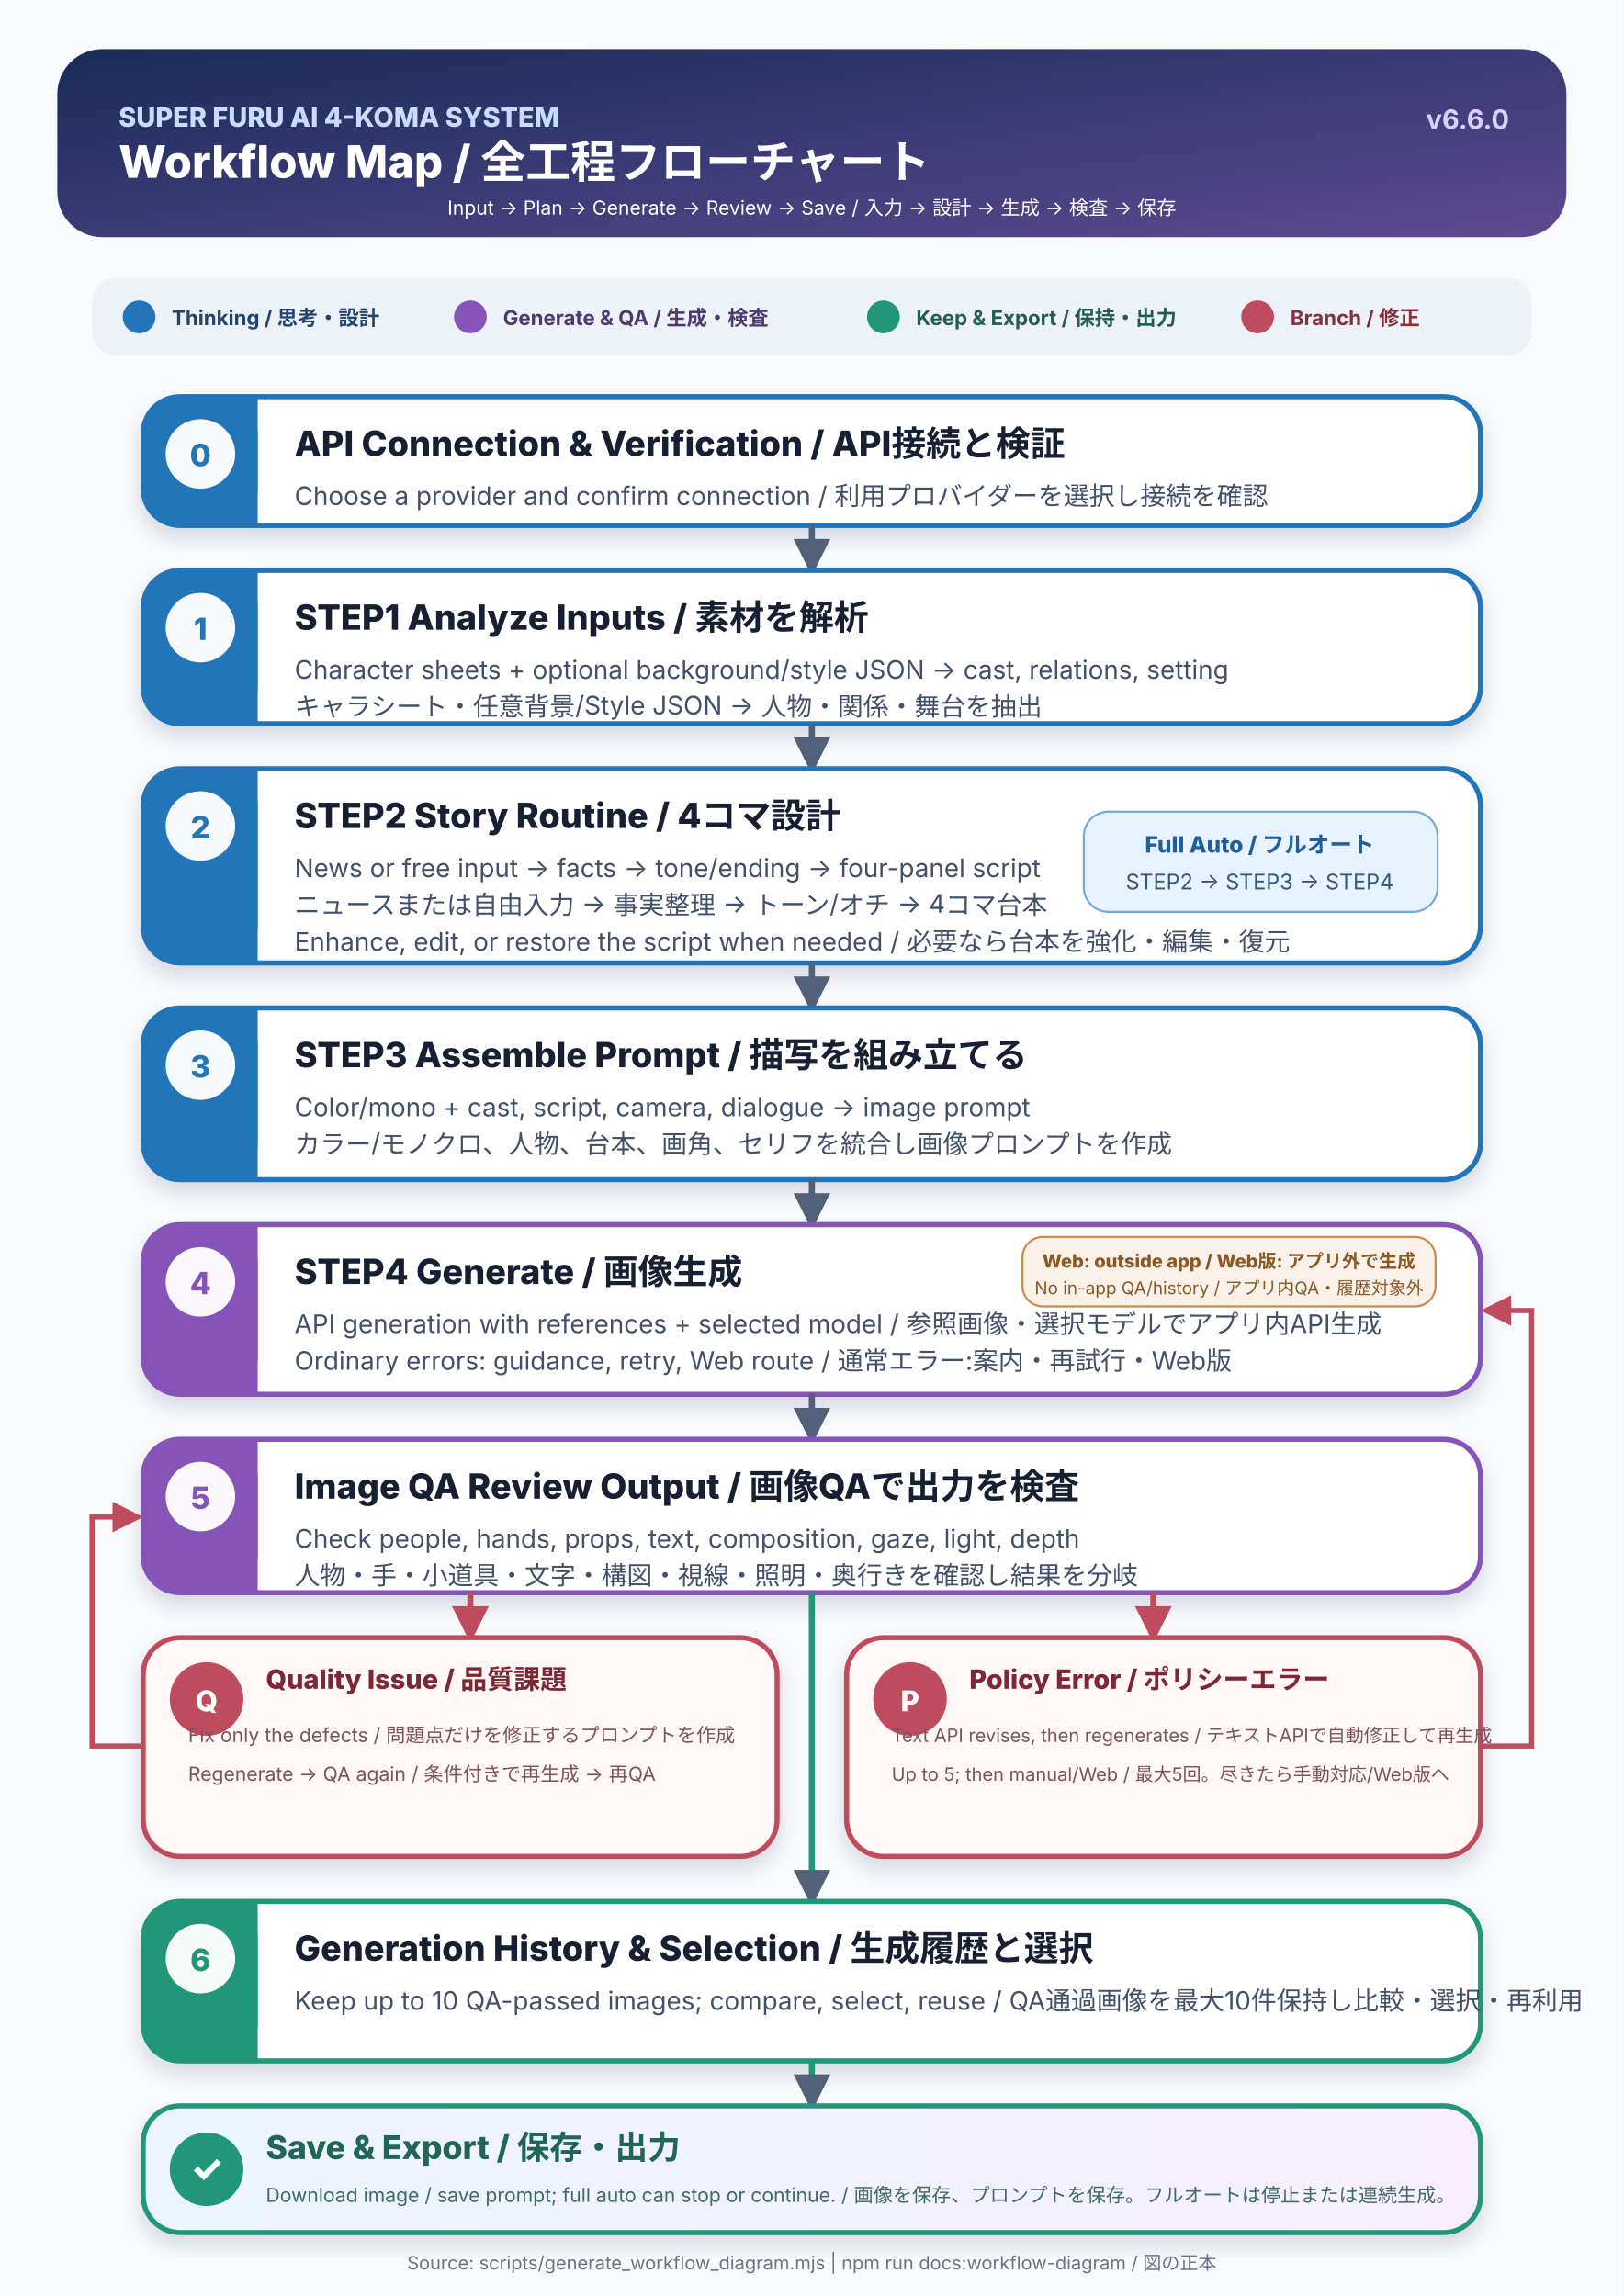
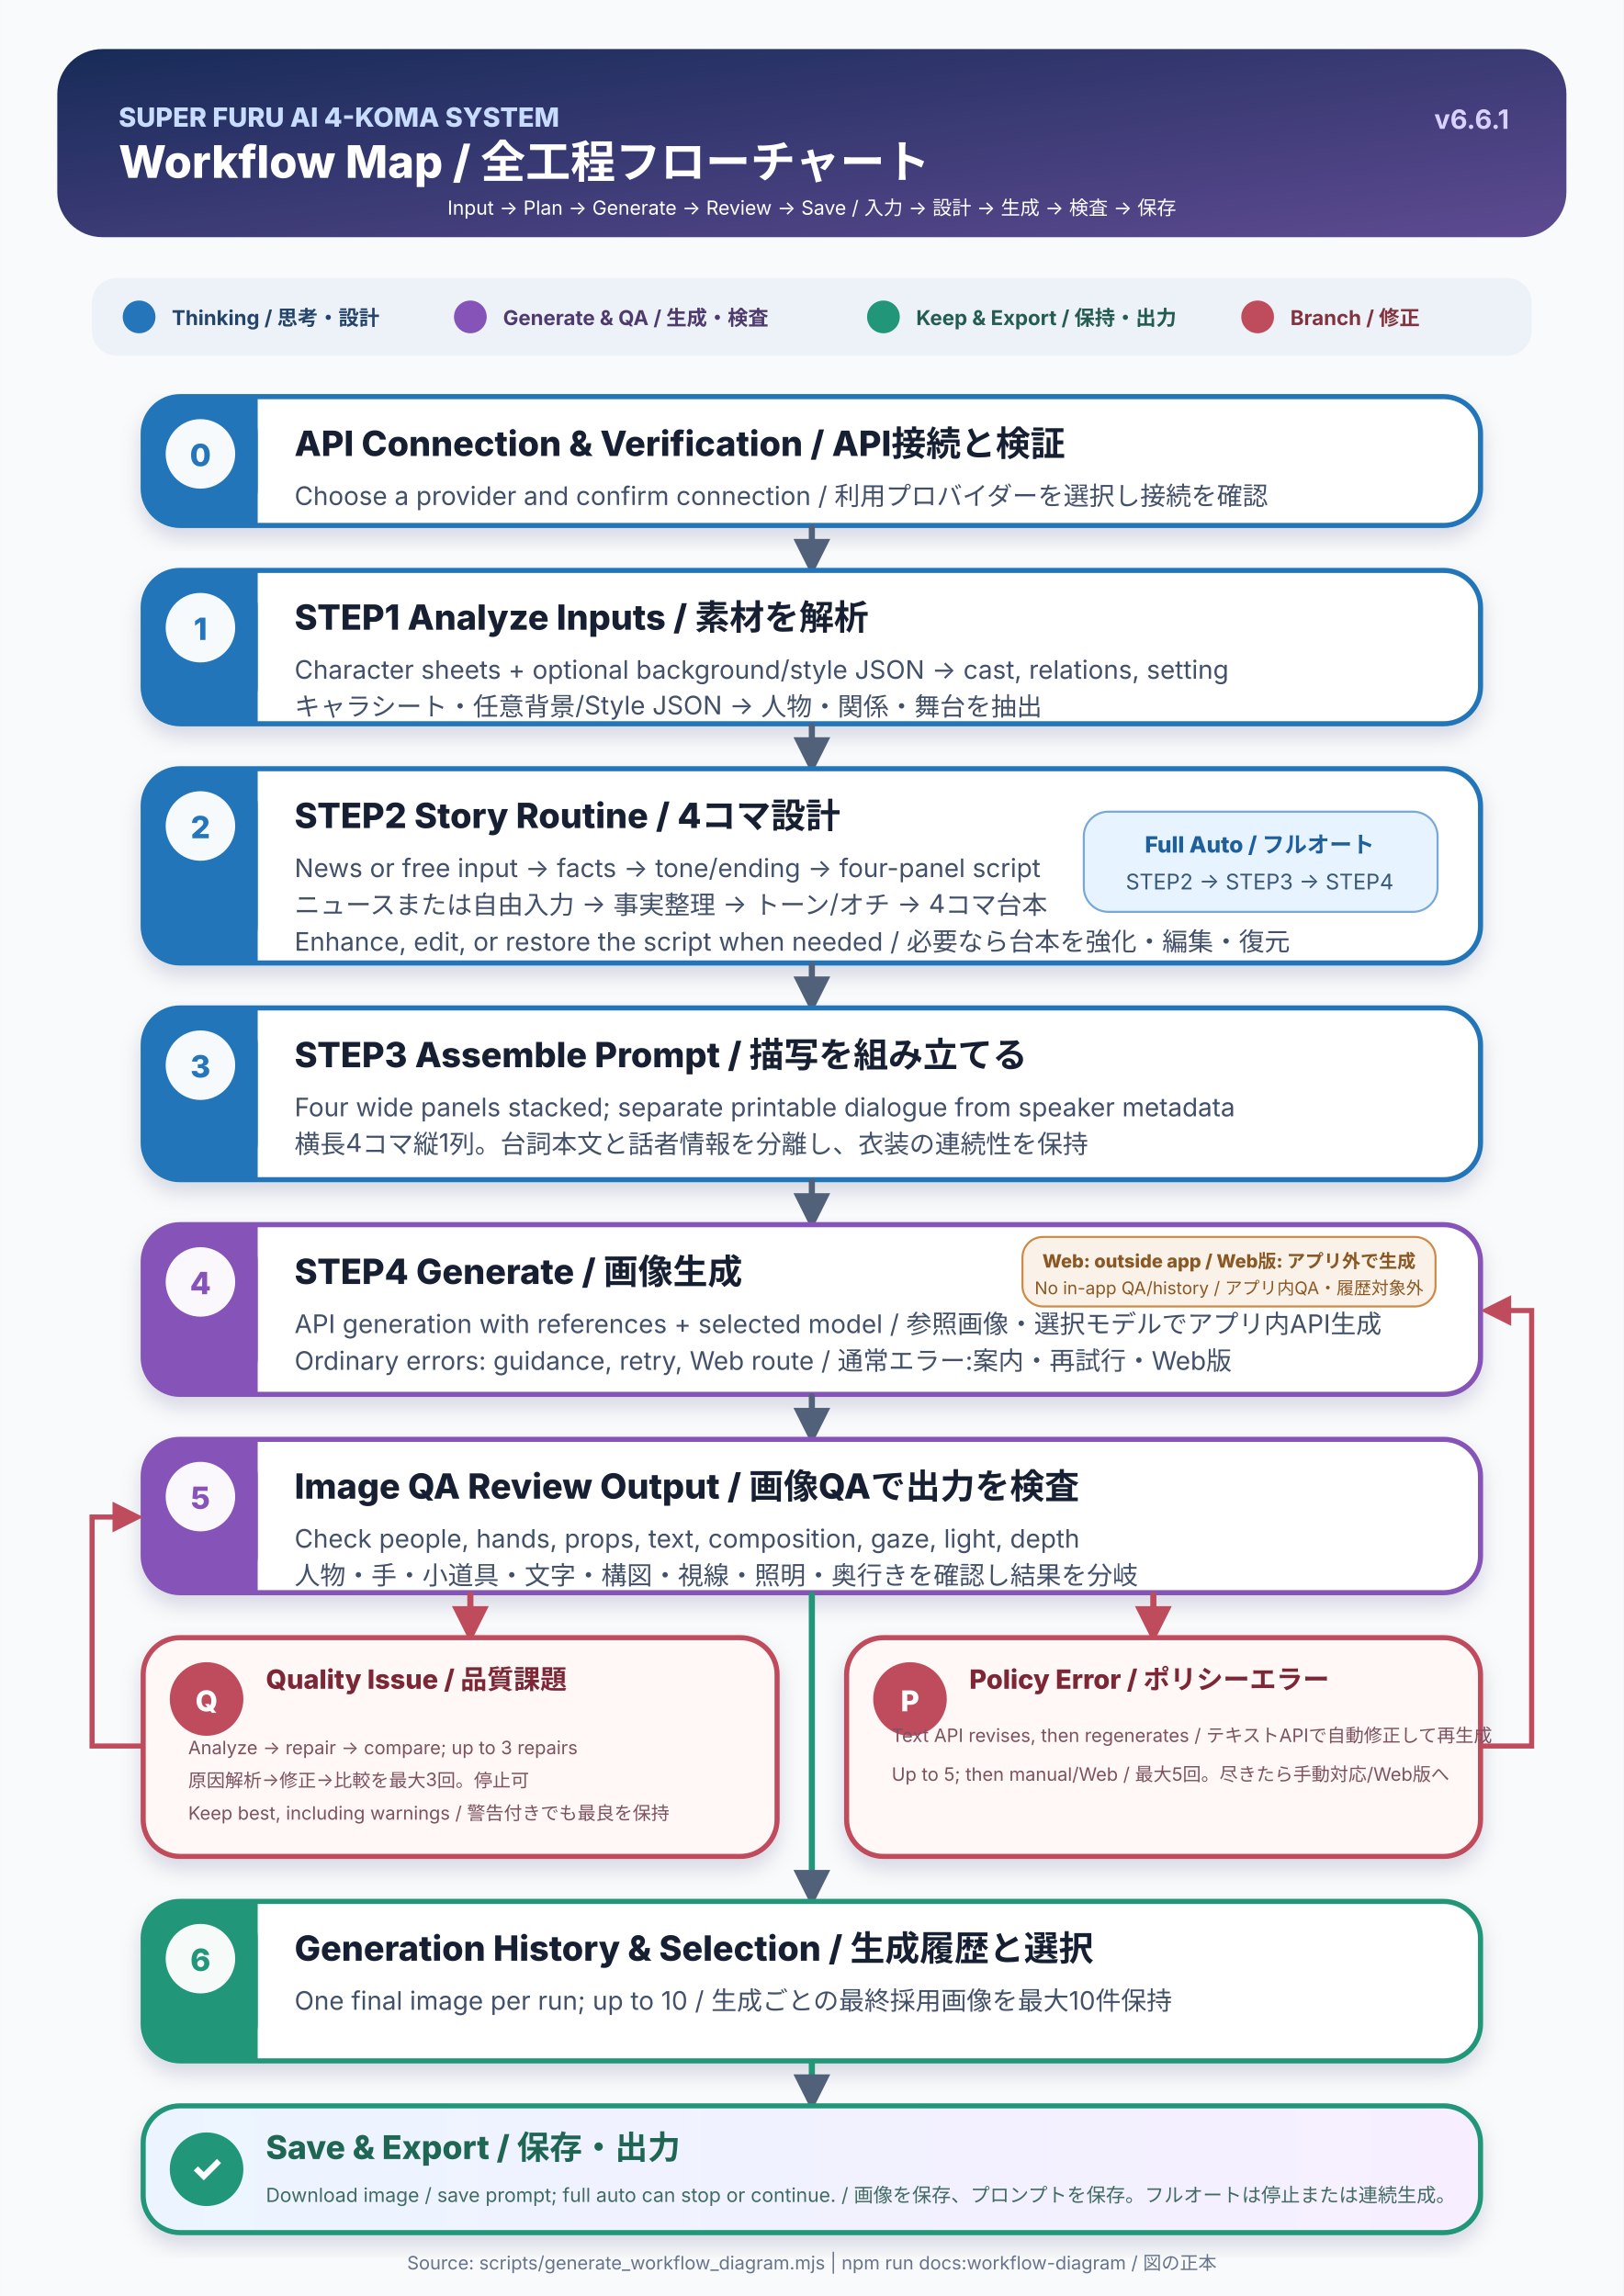
<svg xmlns="http://www.w3.org/2000/svg" width="210mm" height="297mm" viewBox="0 0 794 1123" role="img" aria-labelledby="title description">
  <defs>
    <linearGradient id="header" x1="0" x2="1" y1="0" y2="1">
      <stop stop-color="#172b58" />
      <stop offset="1" stop-color="#5e4a91" />
    </linearGradient>
    <linearGradient id="footer" x1="0" x2="1">
      <stop stop-color="#ecf5ff" />
      <stop offset="1" stop-color="#f7efff" />
    </linearGradient>
    <filter id="shadow" x="-10%" y="-10%" width="120%" height="130%">
      <feDropShadow dx="0" dy="5" stdDeviation="5" flood-color="#16223d" flood-opacity=".14" />
    </filter>
    <marker id="arrow-navy" viewBox="0 0 10 10" refX="8" refY="5" markerWidth="6" markerHeight="6" orient="auto">
      <path d="M 0 0 L 10 5 L 0 10 z" fill="#52617a" />
    </marker>
    <marker id="arrow-red" viewBox="0 0 10 10" refX="8" refY="5" markerWidth="6" markerHeight="6" orient="auto">
      <path d="M 0 0 L 10 5 L 0 10 z" fill="#bf4c5c" />
    </marker>
    <style>text { font-family: Inter, "Noto Sans JP", "Yu Gothic UI", sans-serif; }</style>
  </defs>
  <rect width="794" height="1123" fill="#f8fafc" />
  <rect x="28" y="24" width="738" height="92" rx="22" fill="url(#header)" />
  <text x="58" y="62" font-size="13" font-weight="800" fill="#c8dcff" text-anchor="start">SUPER FURU AI 4-KOMA SYSTEM</text>
  <text x="58" y="87" font-size="22" font-weight="800" fill="#ffffff" text-anchor="start">Workflow Map / 全工程フローチャート</text>
-   <text x="738" y="63" font-size="13" font-weight="700" fill="#d9d1ff" text-anchor="end">v6.6.0</text>
+   <text x="738" y="63" font-size="13" font-weight="700" fill="#d9d1ff" text-anchor="end">v6.6.1</text>
  <text x="397" y="105" font-size="9.5" font-weight="400" fill="#ffffff" text-anchor="middle">Input → Plan → Generate → Review → Save / 入力 → 設計 → 生成 → 検査 → 保存</text>
  <g>
    <rect x="45" y="136" width="704" height="38" rx="12" fill="#edf1f8" />
    <circle cx="68" cy="155" r="8" fill="#2475b9" />
    <text x="84" y="159" font-size="10" font-weight="700" fill="#25446a" text-anchor="start">Thinking / 思考・設計</text>
    <circle cx="230" cy="155" r="8" fill="#8653b8" />
    <text x="246" y="159" font-size="10" font-weight="700" fill="#4f3a6d" text-anchor="start">Generate &amp; QA / 生成・検査</text>
    <circle cx="432" cy="155" r="8" fill="#219679" />
    <text x="448" y="159" font-size="10" font-weight="700" fill="#245d50" text-anchor="start">Keep &amp; Export / 保持・出力</text>
    <circle cx="615" cy="155" r="8" fill="#bf4c5c" />
    <text x="631" y="159" font-size="10" font-weight="700" fill="#82333f" text-anchor="start">Branch / 修正</text>
  </g>
  <g filter="url(#shadow)">
    <rect x="70" y="194" width="654" height="63" rx="18" fill="#ffffff" stroke="#2475b9" stroke-width="2.5" />
    <rect x="70" y="194" width="56" height="63" rx="18" fill="#2475b9" />
    <rect x="108" y="194" width="18" height="63" fill="#2475b9" />
  </g>
  <circle cx="98" cy="222" r="17" fill="#ffffff" fill-opacity=".96" />
  <text x="98" y="228" font-size="15" font-weight="800" fill="#2475b9" text-anchor="middle">0</text>
  <text x="144" y="223" font-size="17" font-weight="800" fill="#172033" text-anchor="start">API Connection &amp; Verification / API接続と検証</text>
  <text x="144" y="247" font-size="12.5" font-weight="400" fill="#42506a" text-anchor="start">Choose a provider and confirm connection / 利用プロバイダーを選択し接続を確認</text>
  <path d="M 397 258 L 397 278" fill="none" stroke="#52617a" stroke-width="3" stroke-linecap="round" marker-end="url(#arrow-navy)" />
  <g filter="url(#shadow)">
    <rect x="70" y="279" width="654" height="75" rx="18" fill="#ffffff" stroke="#2475b9" stroke-width="2.5" />
    <rect x="70" y="279" width="56" height="75" rx="18" fill="#2475b9" />
    <rect x="108" y="279" width="18" height="75" fill="#2475b9" />
  </g>
  <circle cx="98" cy="307" r="17" fill="#ffffff" fill-opacity=".96" />
  <text x="98" y="313" font-size="15" font-weight="800" fill="#2475b9" text-anchor="middle">1</text>
  <text x="144" y="308" font-size="17" font-weight="800" fill="#172033" text-anchor="start">STEP1 Analyze Inputs / 素材を解析</text>
  <text x="144" y="332" font-size="12.5" font-weight="400" fill="#42506a" text-anchor="start">Character sheets + optional background/style JSON → cast, relations, setting</text>
  <text x="144" y="350" font-size="12.5" font-weight="400" fill="#42506a" text-anchor="start">キャラシート・任意背景/Style JSON → 人物・関係・舞台を抽出</text>
  <path d="M 397 355 L 397 375" fill="none" stroke="#52617a" stroke-width="3" stroke-linecap="round" marker-end="url(#arrow-navy)" />
  <g filter="url(#shadow)">
    <rect x="70" y="376" width="654" height="95" rx="18" fill="#ffffff" stroke="#2475b9" stroke-width="2.5" />
    <rect x="70" y="376" width="56" height="95" rx="18" fill="#2475b9" />
    <rect x="108" y="376" width="18" height="95" fill="#2475b9" />
  </g>
  <circle cx="98" cy="404" r="17" fill="#ffffff" fill-opacity=".96" />
  <text x="98" y="410" font-size="15" font-weight="800" fill="#2475b9" text-anchor="middle">2</text>
  <text x="144" y="405" font-size="17" font-weight="800" fill="#172033" text-anchor="start">STEP2 Story Routine / 4コマ設計</text>
  <text x="144" y="429" font-size="12.5" font-weight="400" fill="#42506a" text-anchor="start">News or free input → facts → tone/ending → four-panel script</text>
  <text x="144" y="447" font-size="12.5" font-weight="400" fill="#42506a" text-anchor="start">ニュースまたは自由入力 → 事実整理 → トーン/オチ → 4コマ台本</text>
  <text x="144" y="465" font-size="12.5" font-weight="400" fill="#42506a" text-anchor="start">Enhance, edit, or restore the script when needed / 必要なら台本を強化・編集・復元</text>
  <rect x="530" y="397" width="173" height="49" rx="12" fill="#e7f3ff" stroke="#78a8d7" />
  <text x="616" y="417" font-size="11" font-weight="800" fill="#1f5f9c" text-anchor="middle">Full Auto / フルオート</text>
  <text x="616" y="435" font-size="10.5" font-weight="400" fill="#385779" text-anchor="middle">STEP2 → STEP3 → STEP4</text>
  <path d="M 397 472 L 397 492" fill="none" stroke="#52617a" stroke-width="3" stroke-linecap="round" marker-end="url(#arrow-navy)" />
  <g filter="url(#shadow)">
    <rect x="70" y="493" width="654" height="84" rx="18" fill="#ffffff" stroke="#2475b9" stroke-width="2.5" />
    <rect x="70" y="493" width="56" height="84" rx="18" fill="#2475b9" />
    <rect x="108" y="493" width="18" height="84" fill="#2475b9" />
  </g>
  <circle cx="98" cy="521" r="17" fill="#ffffff" fill-opacity=".96" />
  <text x="98" y="527" font-size="15" font-weight="800" fill="#2475b9" text-anchor="middle">3</text>
  <text x="144" y="522" font-size="17" font-weight="800" fill="#172033" text-anchor="start">STEP3 Assemble Prompt / 描写を組み立てる</text>
-   <text x="144" y="546" font-size="12.5" font-weight="400" fill="#42506a" text-anchor="start">Color/mono + cast, script, camera, dialogue → image prompt</text>
-   <text x="144" y="564" font-size="12.5" font-weight="400" fill="#42506a" text-anchor="start">カラー/モノクロ、人物、台本、画角、セリフを統合し画像プロンプトを作成</text>
+   <text x="144" y="546" font-size="12.5" font-weight="400" fill="#42506a" text-anchor="start">Four wide panels stacked; separate printable dialogue from speaker metadata</text>
+   <text x="144" y="564" font-size="12.5" font-weight="400" fill="#42506a" text-anchor="start">横長4コマ縦1列。台詞本文と話者情報を分離し、衣装の連続性を保持</text>
  <path d="M 397 578 L 397 598" fill="none" stroke="#52617a" stroke-width="3" stroke-linecap="round" marker-end="url(#arrow-navy)" />
  <g filter="url(#shadow)">
    <rect x="70" y="599" width="654" height="83" rx="18" fill="#ffffff" stroke="#8653b8" stroke-width="2.5" />
    <rect x="70" y="599" width="56" height="83" rx="18" fill="#8653b8" />
    <rect x="108" y="599" width="18" height="83" fill="#8653b8" />
  </g>
  <circle cx="98" cy="627" r="17" fill="#ffffff" fill-opacity=".96" />
  <text x="98" y="633" font-size="15" font-weight="800" fill="#8653b8" text-anchor="middle">4</text>
  <text x="144" y="628" font-size="17" font-weight="800" fill="#172033" text-anchor="start">STEP4 Generate / 画像生成</text>
  <text x="144" y="652" font-size="12.5" font-weight="400" fill="#42506a" text-anchor="start">API generation with references + selected model / 参照画像・選択モデルでアプリ内API生成</text>
  <text x="144" y="670" font-size="12.5" font-weight="400" fill="#42506a" text-anchor="start">Ordinary errors: guidance, retry, Web route / 通常エラー:案内・再試行・Web版</text>
  <rect x="500" y="605" width="202" height="34" rx="10" fill="#faf2e9" stroke="#cd8a46" />
  <text x="601" y="620" font-size="9" font-weight="800" fill="#895824" text-anchor="middle">Web: outside app / Web版: アプリ外で生成</text>
  <text x="601" y="633" font-size="8.5" font-weight="400" fill="#895824" text-anchor="middle">No in-app QA/history / アプリ内QA・履歴対象外</text>
  <path d="M 397 683 L 397 703" fill="none" stroke="#52617a" stroke-width="3" stroke-linecap="round" marker-end="url(#arrow-navy)" />
  <g filter="url(#shadow)">
    <rect x="70" y="704" width="654" height="75" rx="18" fill="#ffffff" stroke="#8653b8" stroke-width="2.5" />
    <rect x="70" y="704" width="56" height="75" rx="18" fill="#8653b8" />
    <rect x="108" y="704" width="18" height="75" fill="#8653b8" />
  </g>
  <circle cx="98" cy="732" r="17" fill="#ffffff" fill-opacity=".96" />
  <text x="98" y="738" font-size="15" font-weight="800" fill="#8653b8" text-anchor="middle">5</text>
  <text x="144" y="733" font-size="17" font-weight="800" fill="#172033" text-anchor="start">Image QA Review Output / 画像QAで出力を検査</text>
  <text x="144" y="757" font-size="12.5" font-weight="400" fill="#42506a" text-anchor="start">Check people, hands, props, text, composition, gaze, light, depth</text>
  <text x="144" y="775" font-size="12.5" font-weight="400" fill="#42506a" text-anchor="start">人物・手・小道具・文字・構図・視線・照明・奥行きを確認し結果を分岐</text>
  <path d="M 230 780 L 230 800" fill="none" stroke="#bf4c5c" stroke-width="3" stroke-linecap="round" marker-end="url(#arrow-red)" />
  <path d="M 564 780 L 564 800" fill="none" stroke="#bf4c5c" stroke-width="3" stroke-linecap="round" marker-end="url(#arrow-red)" />
  <g filter="url(#shadow)">
    <rect x="70" y="801" width="310" height="107" rx="18" fill="#fff8f6" stroke="#bf4c5c" stroke-width="2.5" />
  </g>
  <circle cx="101" cy="831" r="18" fill="#bf4c5c" />
  <text x="101" y="837" font-size="14" font-weight="800" fill="#fff" text-anchor="middle">Q</text>
  <text x="130" y="826" font-size="13" font-weight="800" fill="#7d2635" text-anchor="start">Quality Issue / 品質課題</text>
-   <text x="92" y="852" font-size="9.5" font-weight="400" fill="#7d5260" text-anchor="start">Fix only the defects / 問題点だけを修正するプロンプトを作成</text>
-   <text x="92" y="871" font-size="9.5" font-weight="400" fill="#7d5260" text-anchor="start">Regenerate → QA again / 条件付きで再生成 → 再QA</text>
+   <text x="92" y="858" font-size="9" font-weight="400" fill="#7d5260" text-anchor="start">Analyze → repair → compare; up to 3 repairs</text>
+   <text x="92" y="874" font-size="9" font-weight="400" fill="#7d5260" text-anchor="start">原因解析→修正→比較を最大3回。停止可</text>
+   <text x="92" y="890" font-size="9" font-weight="400" fill="#7d5260" text-anchor="start">Keep best, including warnings / 警告付きでも最良を保持</text>
  <path d="M 70 854 H 45 V 742 H 67" fill="none" stroke="#bf4c5c" stroke-width="2.5" marker-end="url(#arrow-red)" />
  <g filter="url(#shadow)">
    <rect x="414" y="801" width="310" height="107" rx="18" fill="#fff8f6" stroke="#bf4c5c" stroke-width="2.5" />
  </g>
  <circle cx="445" cy="831" r="18" fill="#bf4c5c" />
  <text x="445" y="837" font-size="14" font-weight="800" fill="#fff" text-anchor="middle">P</text>
  <text x="474" y="826" font-size="13" font-weight="800" fill="#7d2635" text-anchor="start">Policy Error / ポリシーエラー</text>
  <text x="436" y="852" font-size="9" font-weight="400" fill="#7d5260" text-anchor="start">Text API revises, then regenerates / テキストAPIで自動修正して再生成</text>
  <text x="436" y="871" font-size="9" font-weight="400" fill="#7d5260" text-anchor="start">Up to 5; then manual/Web / 最大5回。尽きたら手動対応/Web版へ</text>
  <path d="M 724 854 H 749 V 641 H 727" fill="none" stroke="#bf4c5c" stroke-width="2.5" marker-end="url(#arrow-red)" />
  <path d="M 397 780 L 397 929" fill="none" stroke="#219679" stroke-width="3" stroke-linecap="round" marker-end="url(#arrow-navy)" />
  <g filter="url(#shadow)">
    <rect x="70" y="930" width="654" height="78" rx="18" fill="#ffffff" stroke="#219679" stroke-width="2.5" />
    <rect x="70" y="930" width="56" height="78" rx="18" fill="#219679" />
    <rect x="108" y="930" width="18" height="78" fill="#219679" />
  </g>
  <circle cx="98" cy="958" r="17" fill="#ffffff" fill-opacity=".96" />
  <text x="98" y="964" font-size="15" font-weight="800" fill="#219679" text-anchor="middle">6</text>
  <text x="144" y="959" font-size="17" font-weight="800" fill="#172033" text-anchor="start">Generation History &amp; Selection / 生成履歴と選択</text>
-   <text x="144" y="983" font-size="12.5" font-weight="400" fill="#42506a" text-anchor="start">Keep up to 10 QA-passed images; compare, select, reuse / QA通過画像を最大10件保持し比較・選択・再利用</text>
+   <text x="144" y="983" font-size="12.5" font-weight="400" fill="#42506a" text-anchor="start">One final image per run; up to 10 / 生成ごとの最終採用画像を最大10件保持</text>
  <path d="M 397 1009 L 397 1029" fill="none" stroke="#219679" stroke-width="3" stroke-linecap="round" marker-end="url(#arrow-navy)" />
  <g filter="url(#shadow)">
    <rect x="70" y="1030" width="654" height="62" rx="18" fill="url(#footer)" stroke="#219679" stroke-width="2.5" />
  </g>
  <circle cx="101" cy="1061" r="18" fill="#219679" />
  <text x="101" y="1067" font-size="18" font-weight="800" fill="#fff" text-anchor="middle">✓</text>
  <text x="130" y="1056" font-size="16" font-weight="800" fill="#1f6655" text-anchor="start">Save &amp; Export / 保存・出力</text>
  <text x="130" y="1077" font-size="9.5" font-weight="400" fill="#416b61" text-anchor="start">Download image / save prompt; full auto can stop or continue. / 画像を保存、プロンプトを保存。フルオートは停止または連続生成。</text>
  <text x="397" y="1110" font-size="9" font-weight="400" fill="#66738a" text-anchor="middle">Source: scripts/generate_workflow_diagram.mjs  |  npm run docs:workflow-diagram / 図の正本</text>
</svg>
